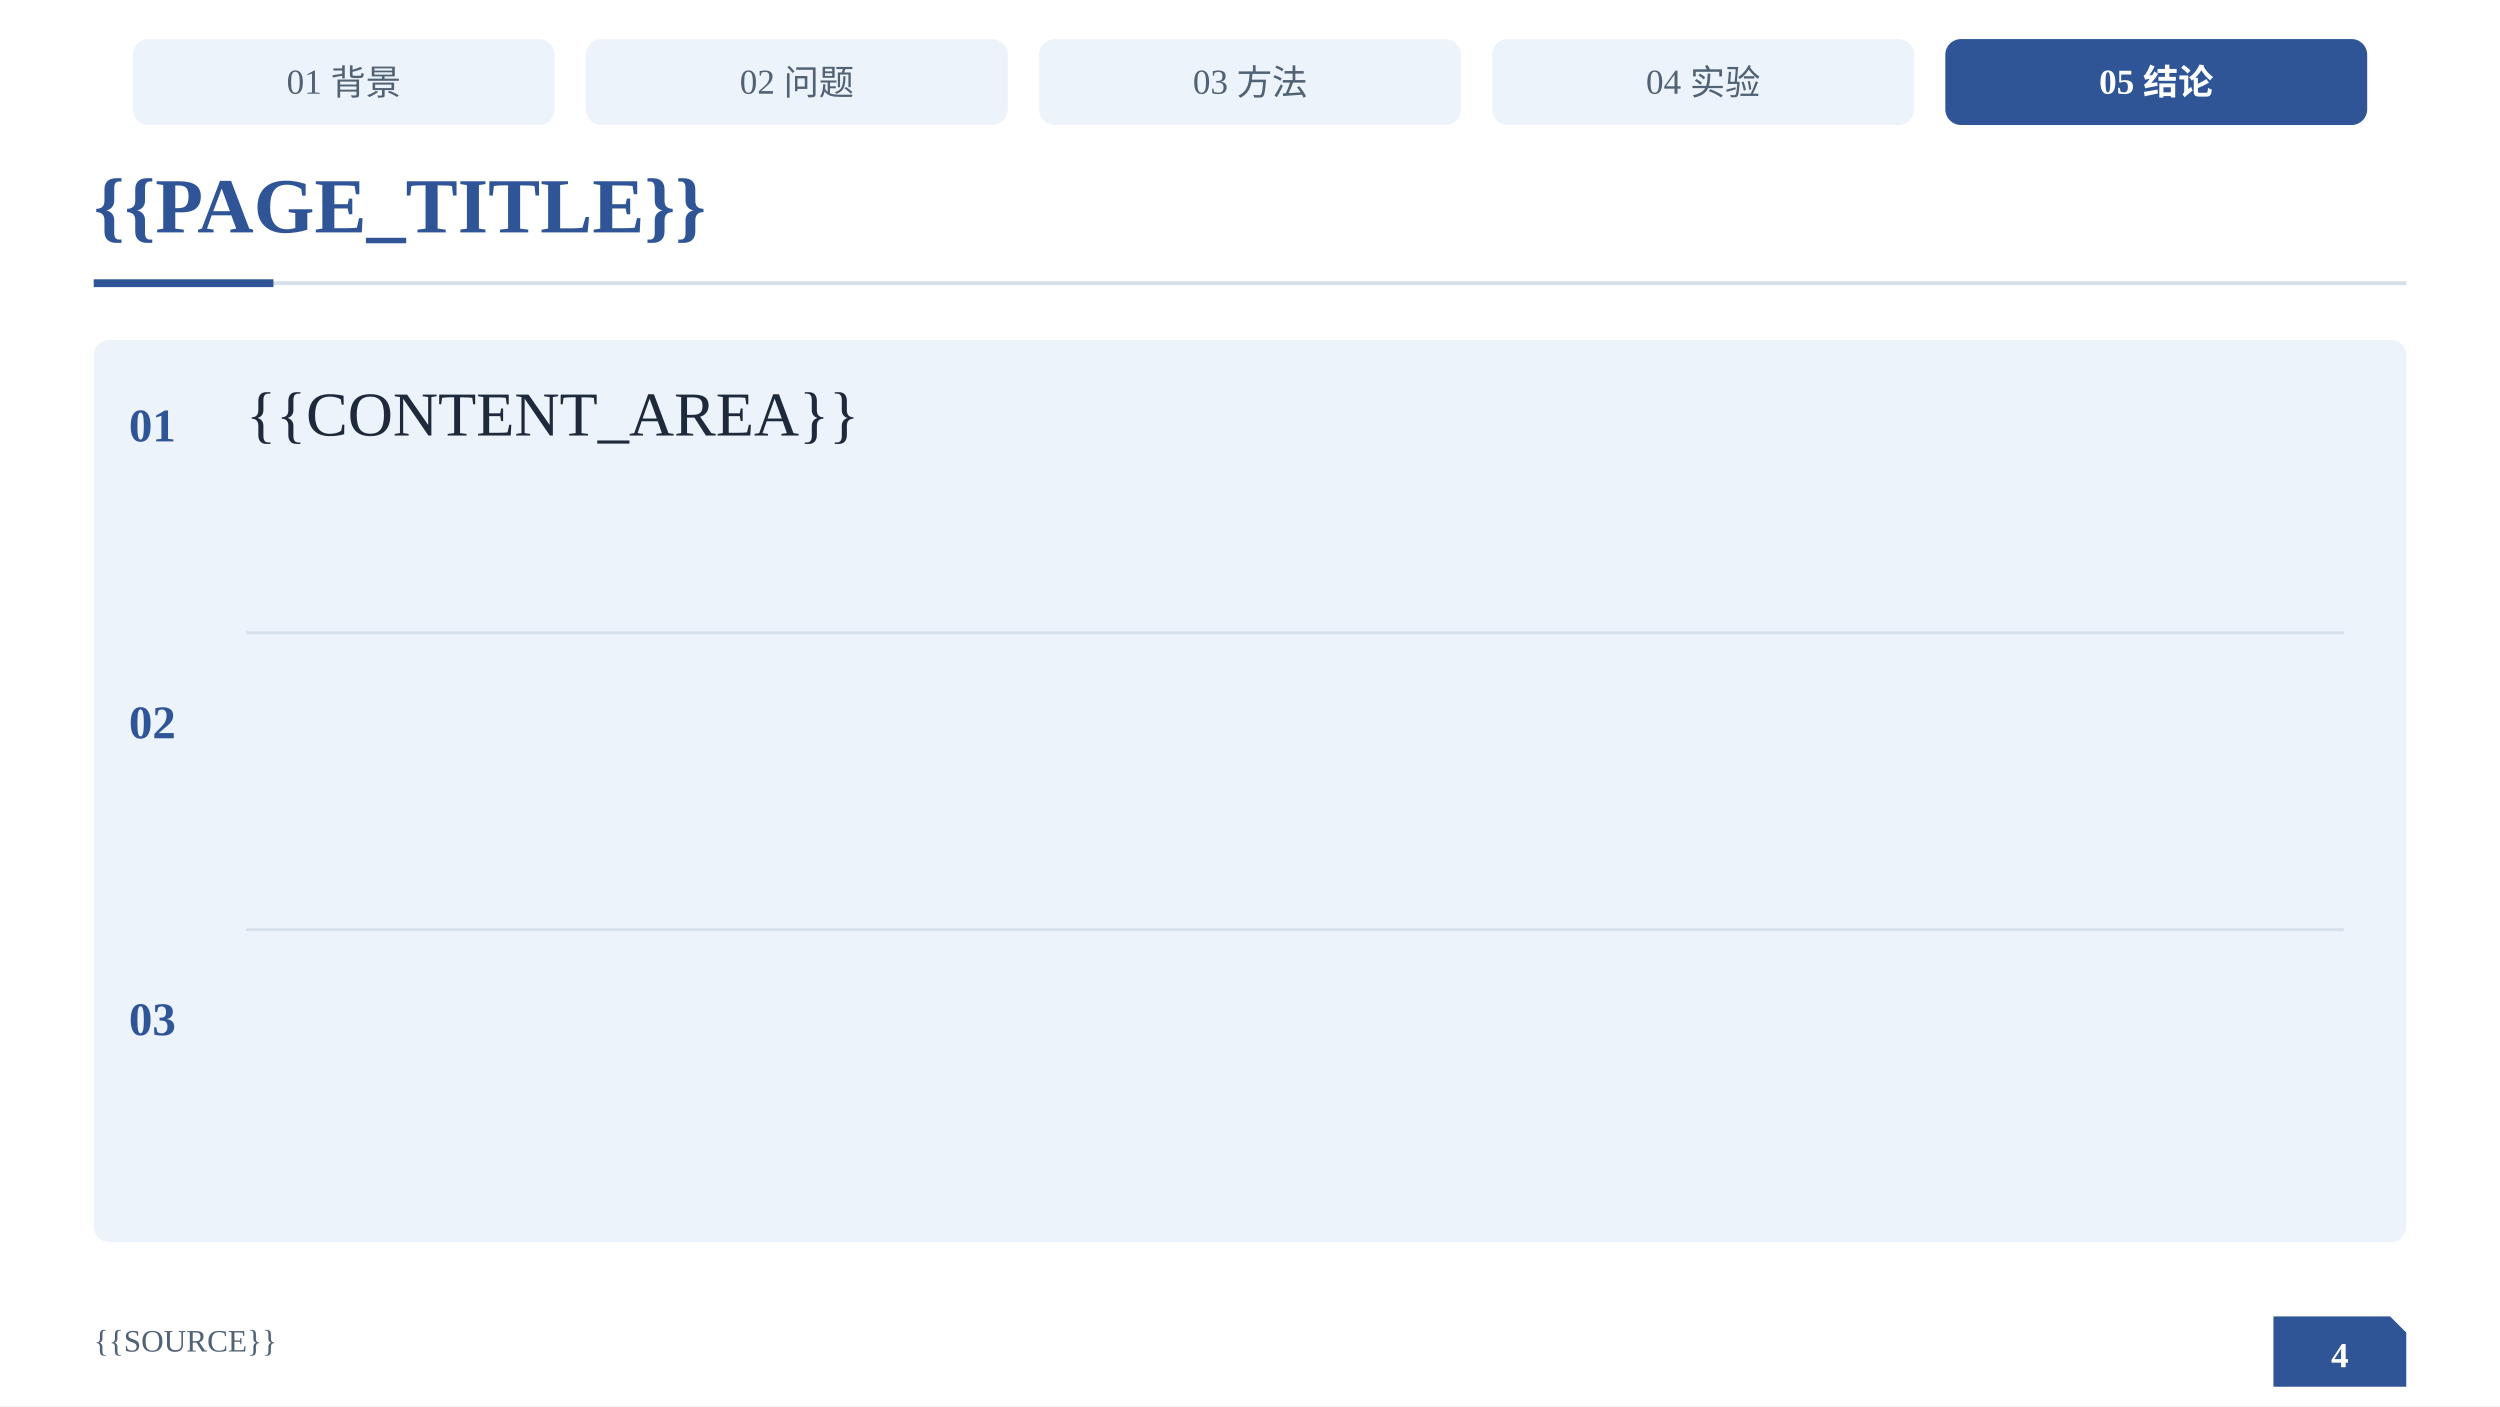
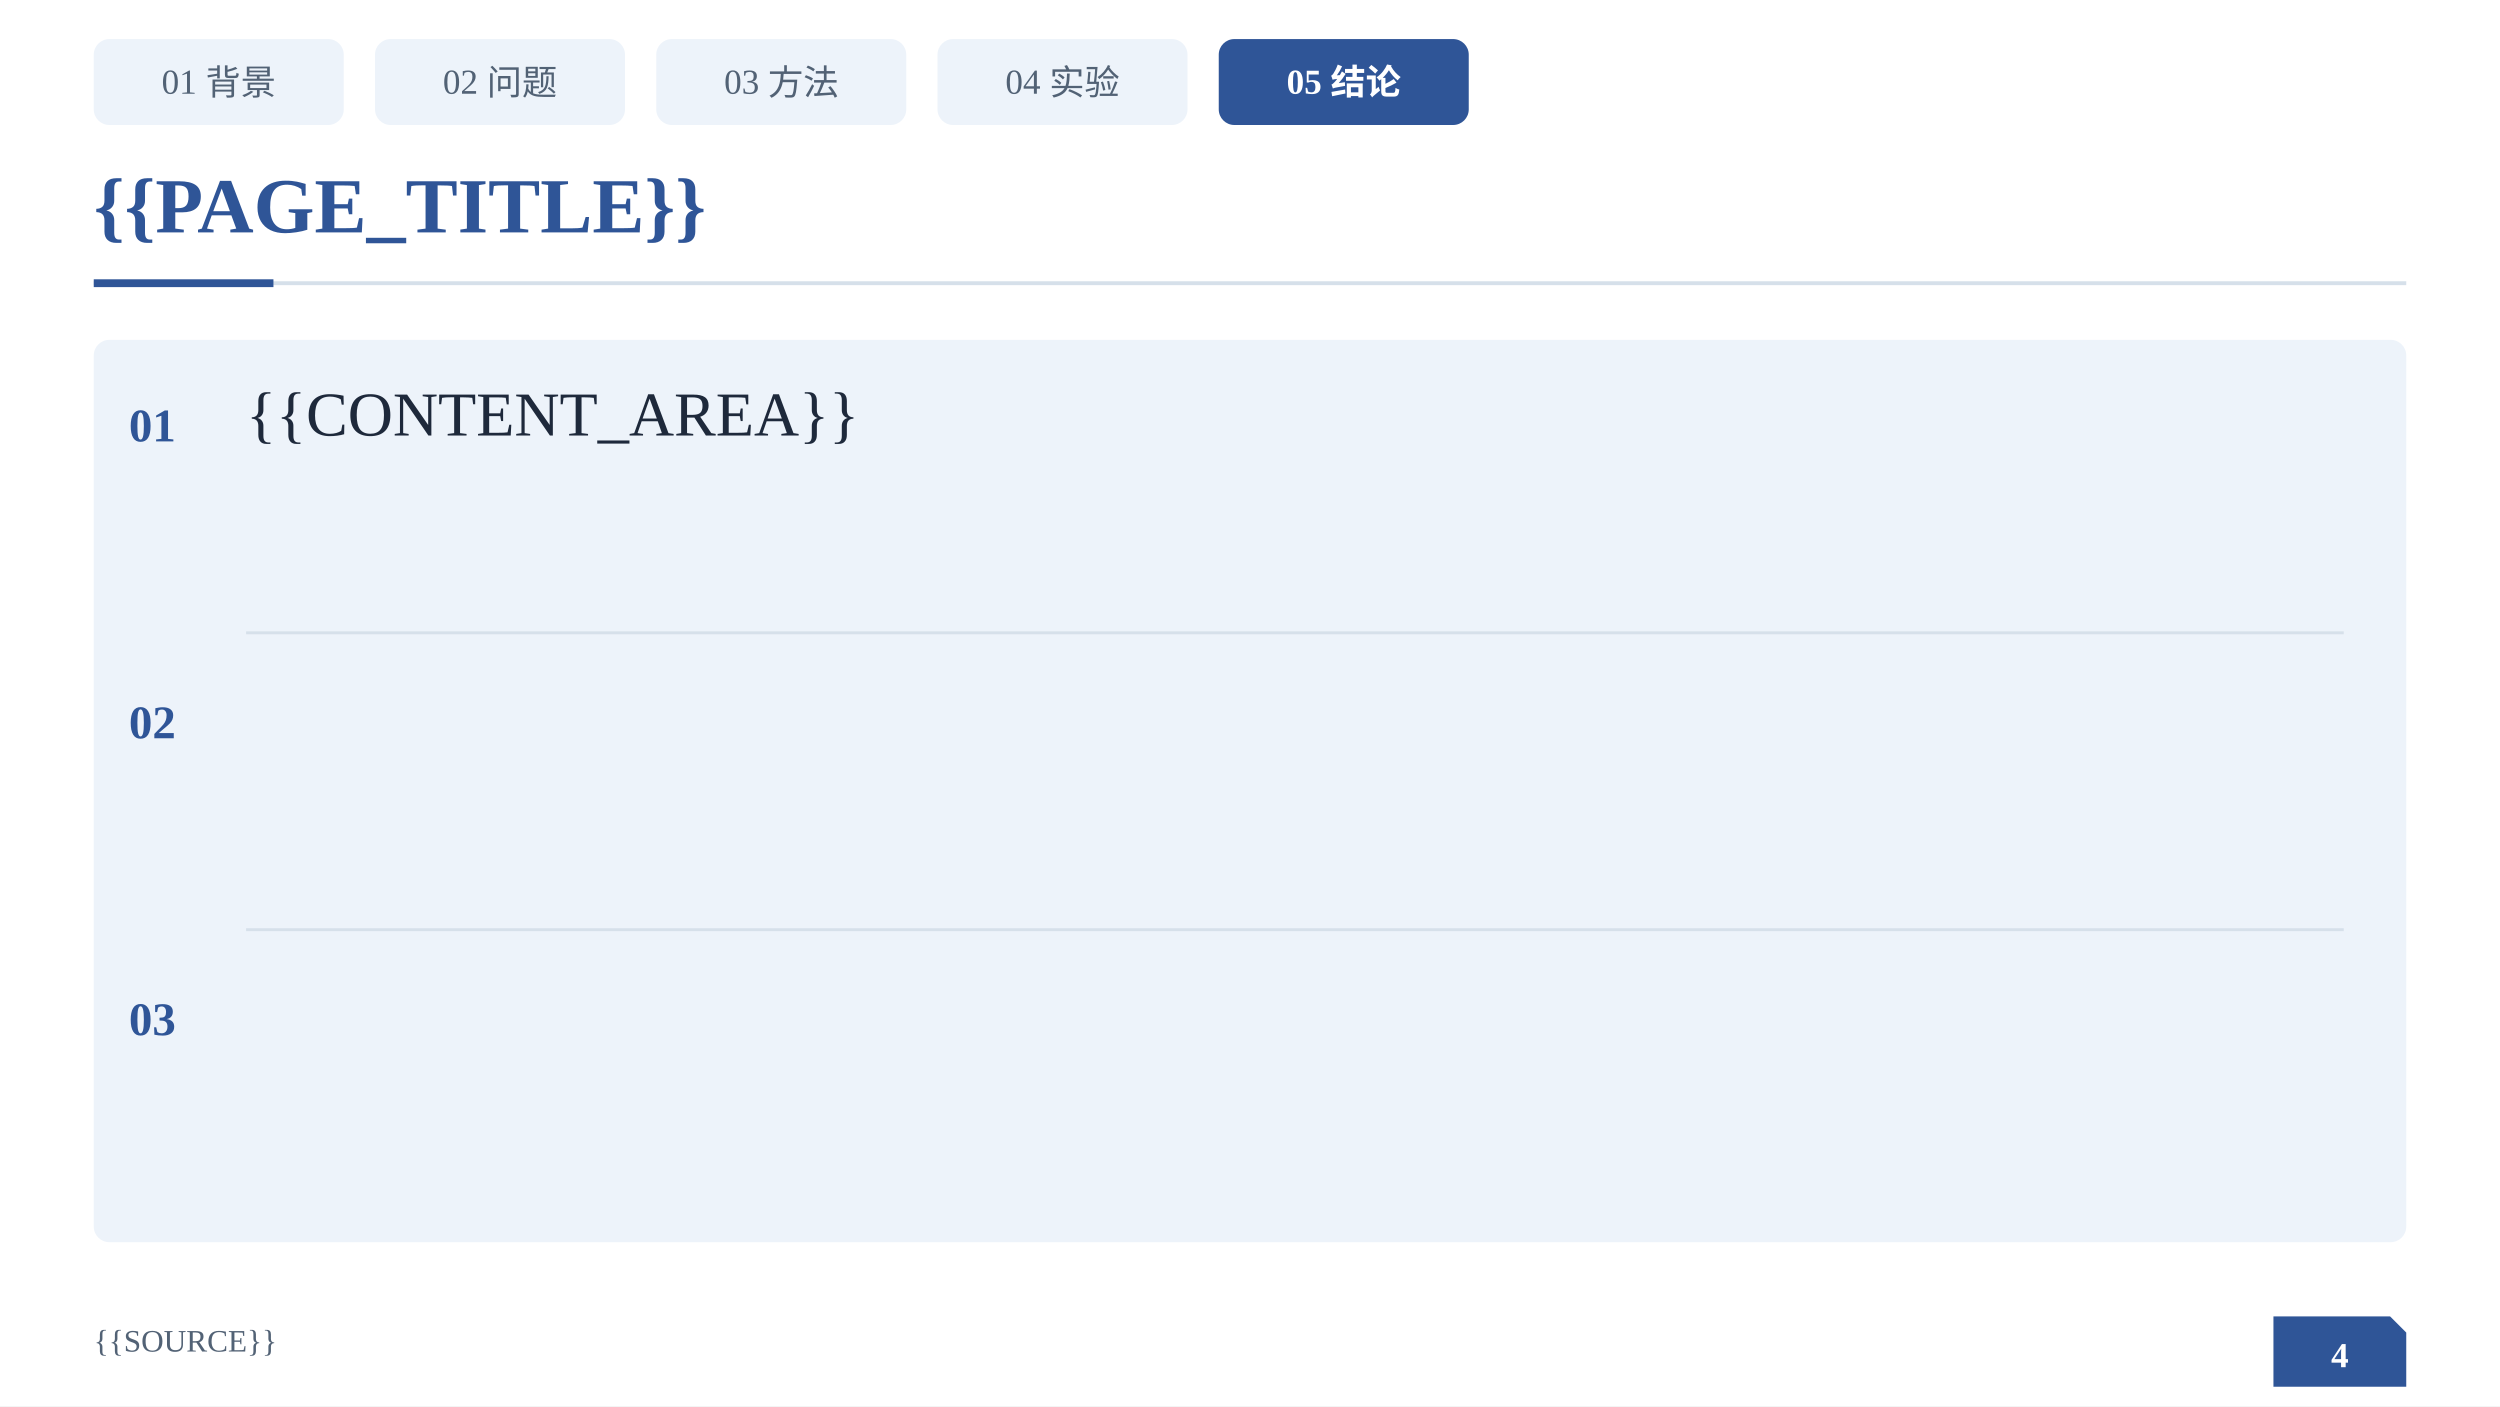
<svg xmlns="http://www.w3.org/2000/svg" viewBox="0 0 1280 720" font-family="Times New Roman, Microsoft YaHei" data-pptx-master="academic-navigator" data-pptx-master-name="Academic Navigator" data-pptx-layout="synthesis" data-pptx-layout-name="Three-part synthesis">
  <rect id="master-background" x="0" y="0" width="1280" height="720" fill="#FFFFFF" data-pptx-layer="master" data-pptx-editable="false" />
  <g id="page-number-panel" data-pptx-authoring="preset" data-pptx-object="shape" data-pptx-prst="snip1Rect" data-pptx-frame="1164 674 68 36" data-pptx-av-adj="val 23000" fill="#2F5597" stroke="none" data-pptx-layer="master" data-pptx-editable="false">
    <path d="M 1164 674 L 1223.72 674 L 1232 682.28 L 1232 710 L 1164 710 Z" />
  </g>
  <line id="title-rule" x1="48" y1="145" x2="1232" y2="145" stroke="#D6E0EA" stroke-width="2" data-pptx-layer="layout" data-pptx-editable="false" />
  <line id="title-rule-accent" x1="48" y1="145" x2="140" y2="145" stroke="#2F5597" stroke-width="4" data-pptx-layer="layout" data-pptx-editable="false" />
  <rect id="synthesis-field" x="48" y="174" width="1184" height="462" rx="8" fill="#EDF3FA" data-pptx-layer="layout" data-pptx-editable="false" />
  <line id="synthesis-rule-one" x1="126" y1="324" x2="1200" y2="324" stroke="#D6E0EA" stroke-width="1.5" data-pptx-layer="layout" data-pptx-editable="false" />
  <line id="synthesis-rule-two" x1="126" y1="476" x2="1200" y2="476" stroke="#D6E0EA" stroke-width="1.5" data-pptx-layer="layout" data-pptx-editable="false" />
-   <g id="navigation" data-pptx-bounds="68 20 1144 44" data-pptx-role="header" font-size="18">
-     <rect x="68" y="20" width="216" height="44" rx="8" fill="#EDF3FA" />
-     <text x="176" y="48" text-anchor="middle" fill="#526275">01 背景</text>
-     <rect x="300" y="20" width="216" height="44" rx="8" fill="#EDF3FA" />
-     <text x="408" y="48" text-anchor="middle" fill="#526275">02 问题</text>
-     <rect x="532" y="20" width="216" height="44" rx="8" fill="#EDF3FA" />
-     <text x="640" y="48" text-anchor="middle" fill="#526275">03 方法</text>
-     <rect x="764" y="20" width="216" height="44" rx="8" fill="#EDF3FA" />
-     <text x="872" y="48" text-anchor="middle" fill="#526275">04 实验</text>
-     <rect x="996" y="20" width="216" height="44" rx="8" fill="#2F5597" />
-     <text x="1104" y="48" text-anchor="middle" fill="#FFFFFF" font-weight="bold">05 结论</text>
+   <g id="navigation" data-pptx-bounds="48 20 704 44" data-pptx-role="header" font-size="18">
+     <rect x="48" y="20" width="128" height="44" rx="8" fill="#EDF3FA" />
+     <text x="112" y="48" text-anchor="middle" fill="#526275">01 背景</text>
+     <rect x="192" y="20" width="128" height="44" rx="8" fill="#EDF3FA" />
+     <text x="256" y="48" text-anchor="middle" fill="#526275">02 问题</text>
+     <rect x="336" y="20" width="128" height="44" rx="8" fill="#EDF3FA" />
+     <text x="400" y="48" text-anchor="middle" fill="#526275">03 方法</text>
+     <rect x="480" y="20" width="128" height="44" rx="8" fill="#EDF3FA" />
+     <text x="544" y="48" text-anchor="middle" fill="#526275">04 实验</text>
+     <rect x="624" y="20" width="128" height="44" rx="8" fill="#2F5597" />
+     <text x="688" y="48" text-anchor="middle" fill="#FFFFFF" font-weight="bold">05 结论</text>
  </g>
  <g id="number-labels" data-pptx-bounds="66 200 44 408" font-size="24" fill="#2F5597" font-weight="bold">
    <text x="66" y="226">01</text>
    <text x="66" y="378">02</text>
    <text x="66" y="530">03</text>
  </g>
  <g id="page-title" data-pptx-placeholder="title" data-pptx-bounds="48 82 1184 52">
    <text data-pptx-carrier="true" x="48" y="119" font-size="40" fill="#2F5597" font-weight="bold">{{PAGE_TITLE}}</text>
  </g>
  <g id="synthesis-copy" data-pptx-placeholder="body" data-pptx-bounds="126 194 1060 410">
    <text data-pptx-carrier="true" x="126" y="223" font-size="32" fill="#1E293B">{{CONTENT_AREA}}</text>
  </g>
  <g id="source-footer" data-pptx-placeholder="footer" data-pptx-bounds="48 675 1080 30" data-pptx-idx="90">
    <text data-pptx-carrier="true" x="48" y="692" font-size="16" fill="#526275">{{SOURCE}}</text>
  </g>
  <g id="slide-number" data-pptx-placeholder="slide-number" data-pptx-bounds="1172 680 52 26" data-pptx-idx="99">
    <text data-pptx-carrier="true" x="1198" y="700" text-anchor="middle" font-size="18" fill="#FFFFFF" font-weight="bold">4</text>
  </g>
</svg>
